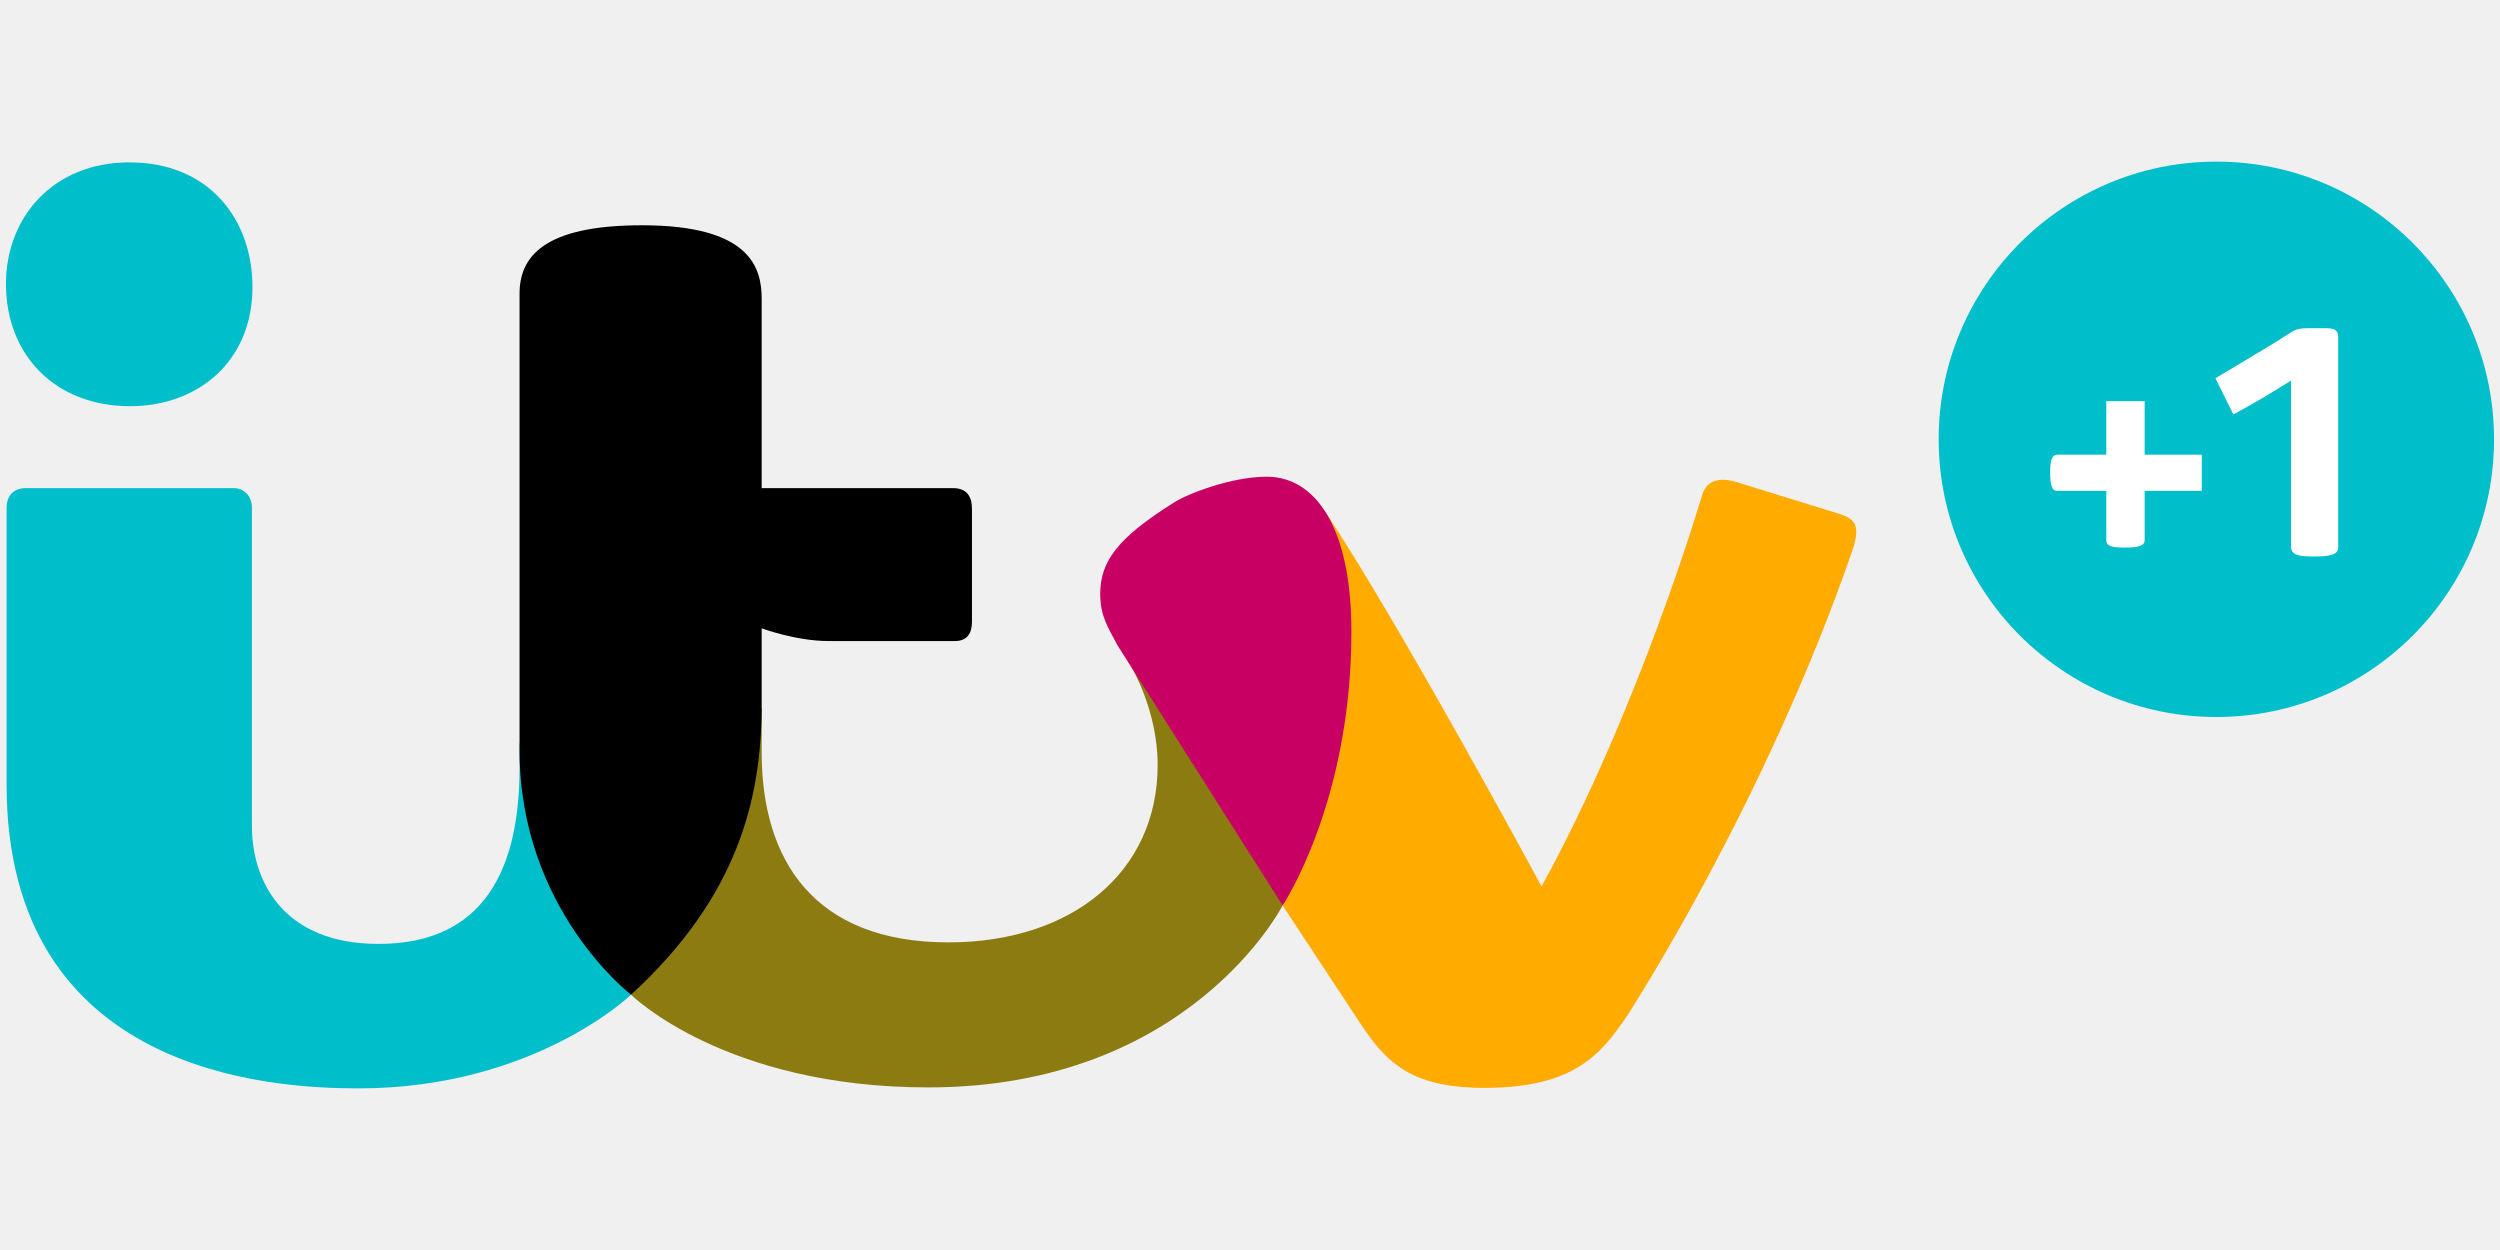
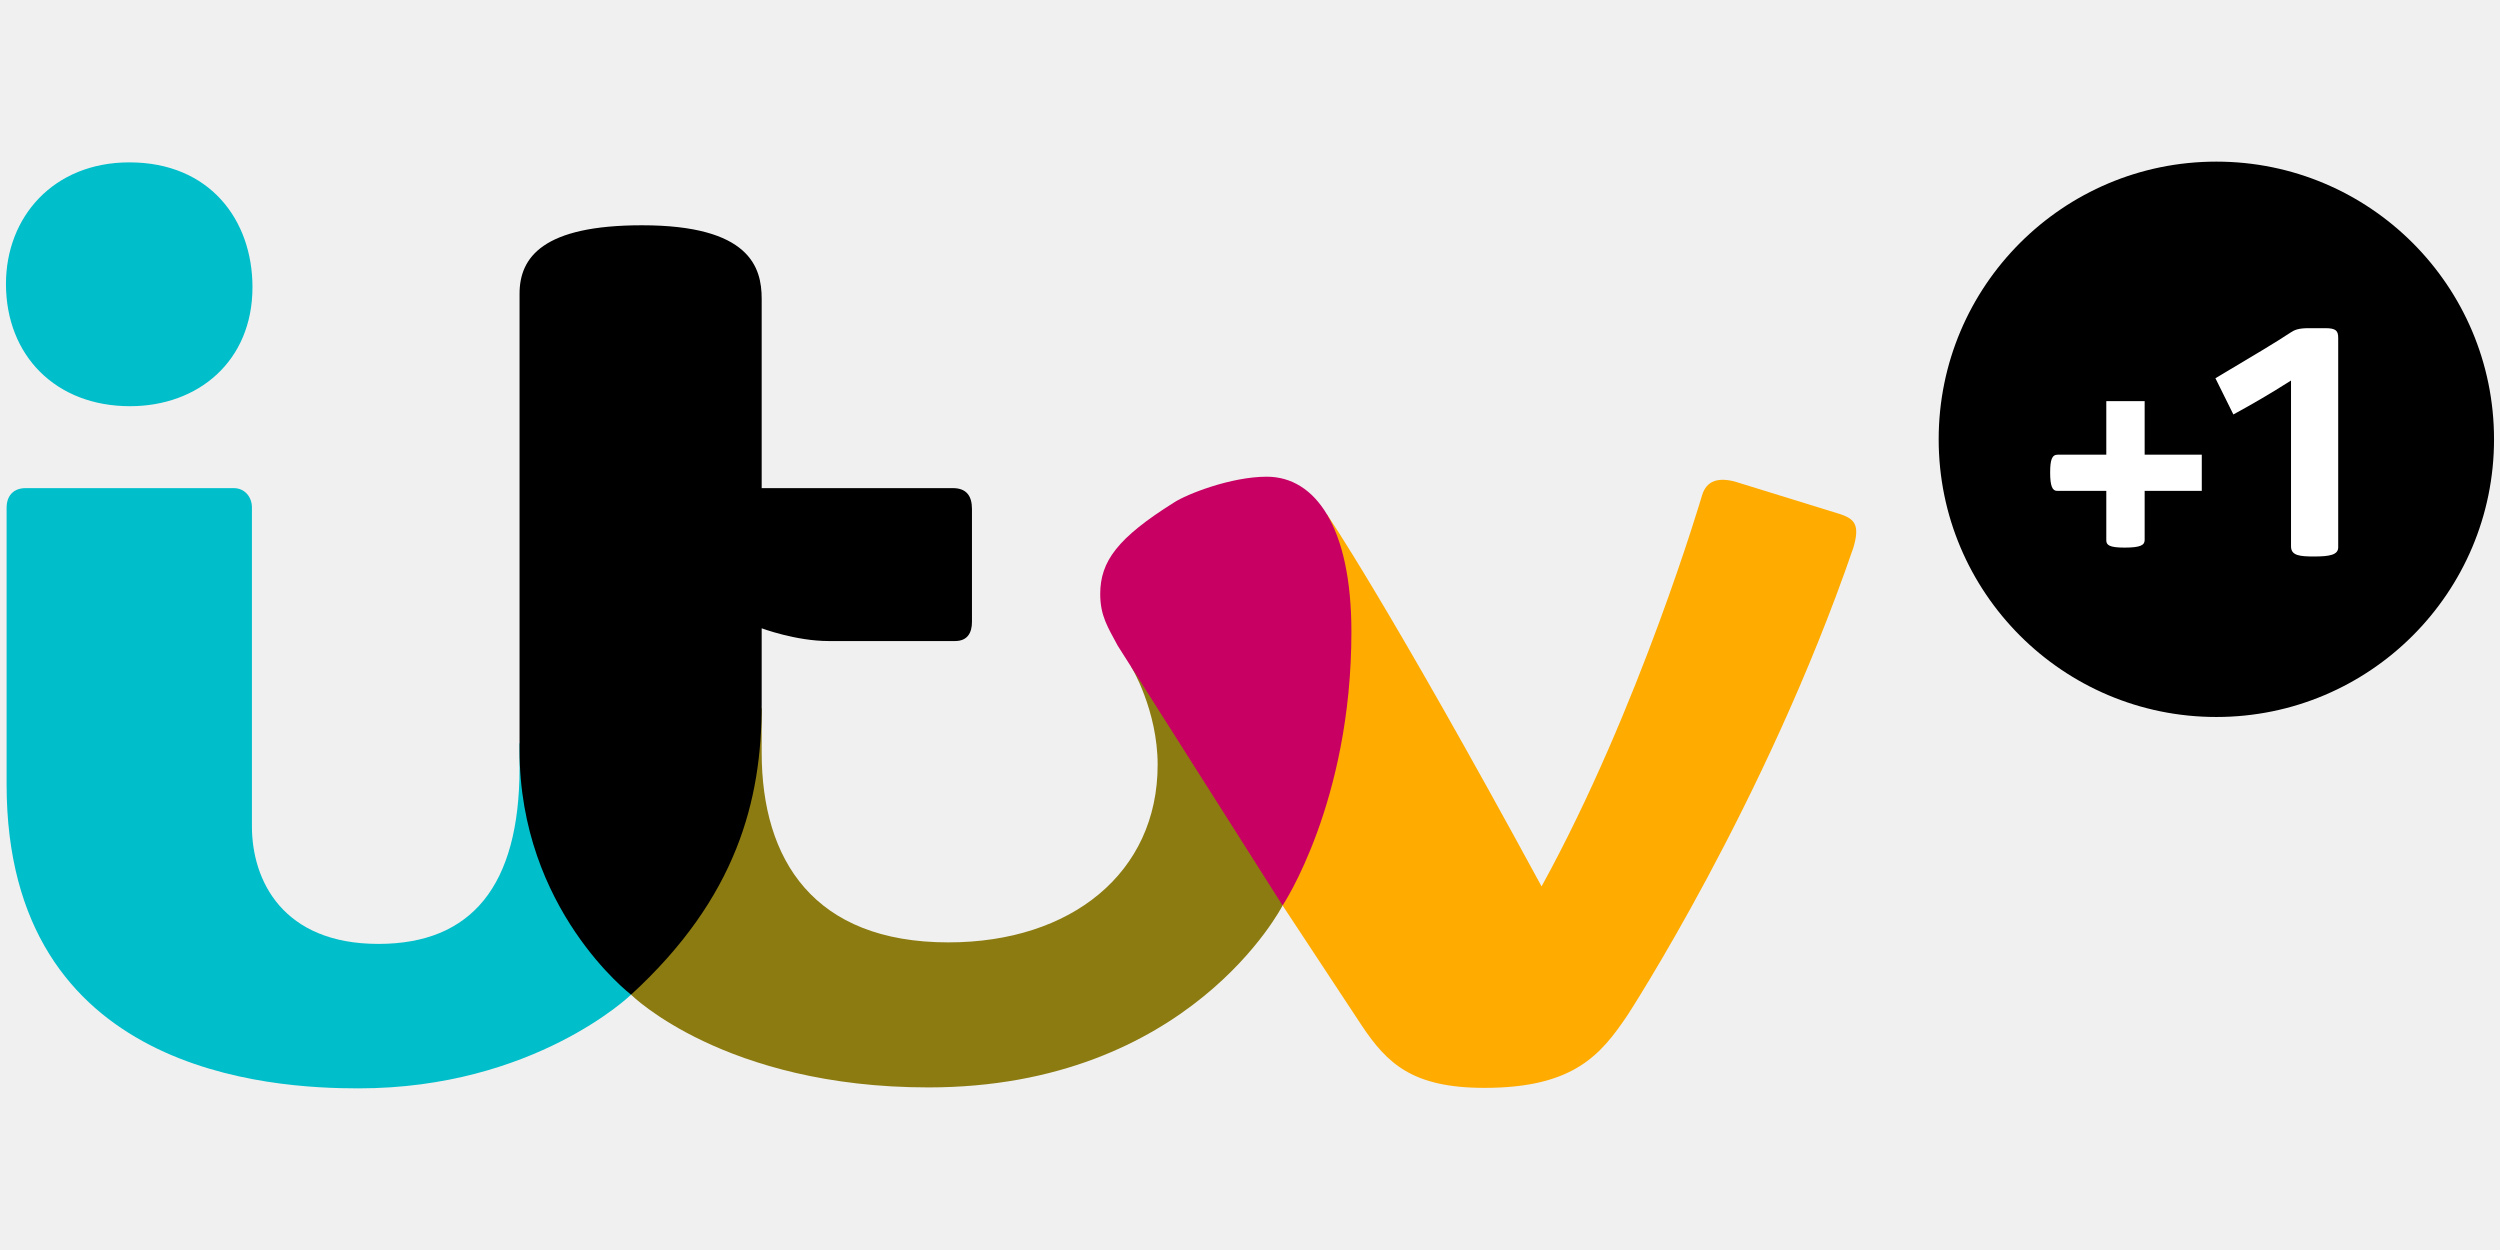
<svg xmlns="http://www.w3.org/2000/svg" version="1.1" width="128" height="64">
  <g transform="translate(-99.42391,-501.4714)">
    <g transform="matrix(0.570096,0,0,0.570096,42.76338,228.767)">
      <g transform="matrix(0.286133,0,0,0.286133,86.24634,382.9839)">
        <path fill="#00beca" fill-opacity="1" d="m 47.801,422.395 c 0,-20.978 14.862,-38.145 38.745,-38.145 25.144,0 38.625,18.01 38.625,39.165 0,23.264 -17.034,37.365 -38.445,37.365 -23.303,0 -38.925,-15.896 -38.925,-38.385 z" />
        <path fill="#00beca" fill-opacity="1" d="m 48,492.645 c 0,-3.571 2.002,-6.152 6,-6.152 l 65.272,0 c 3.448,0 5.728,2.733 5.728,6.092 l 0,100.066 c 0,17.061 9.714,36.903 39.696,36.903 29.199,0 44.304,-18.168 44.304,-55.263 l 0,-7.798 31,59 4,20 c 0,0 -30.415,29.404 -85.542,29.404 C 131.097,674.897 48,670.408 48,579.493 Z" />
        <path fill="#8c7b11" fill-opacity="1" d="m 244,645.493 31,-80 10,-10 0,14 c 0,33.674 16.336,59.582 58.607,59.582 38.544,0 65.674,-21.835 65.674,-55.718 0,-17.222 -8.337,-30.888 -8.337,-30.888 l 43.723,21.832 3.833,53.193 c 0,0 -29.116,57.104 -111.191,57.104 C 273.219,674.597 244,645.493 244,645.493 Z" />
        <path fill="#000000" fill-opacity="1" d="m 244,645.493 c 0,0 -35,-26.747 -35,-76.759 l 0,-143.241 c 0,-11.518 7.432,-21.499 38.42,-21.499 33.864,0 37.58,13.182 37.58,23.071 l 0,59.428 60,0 c 4.329,0 6,2.531 6,6.54 l 0,35.46 c 0,3.353 -1.368,6 -5.304,6 l -39.696,0 c -10.294,0 -21,-4 -21,-4 l 0,24 c 0,29.924 -7.733,60.491 -41,91 z" />
        <path fill="#ffab00" fill-opacity="1" d="m 448.5,617.493 9.527,-104.675 4.305,-18.215 c 0,0 19.014,27.722 67.453,116.903 30.764,-55.936 50.383,-122.777 50.383,-122.777 1.377,-4.569 5.025,-5.675 10.306,-4.283 l 33.207,10.263 c 4.032,1.439 6.219,3.032 3.949,10.528 -27.621,80.38 -70.872,146.685 -70.872,146.685 -8.327,12.34 -16.809,22.817 -44.912,22.817 -22.673,0 -30.569,-7.722 -38.466,-19.509 z" />
        <path fill="#c80063" fill-opacity="1" d="m 448.5,617.493 -51.768,-81.572 c -3.107,-5.814 -5.475,-9.34 -5.475,-16.244 0.04,-10.149 5.314,-17.488 23.196,-28.691 3.864,-2.539 17.791,-8.075 29.075,-8.075 15.217,0 26.57,15.75 26.57,48.701 0,53.615 -21.597,85.881 -21.597,85.881 z" />
      </g>
-       <circle fill="#00beca" fill-opacity="1" fill-rule="evenodd" transform="matrix(1.182635,0,0,1.182635,-40.69191,-83.59287)" cx="286.757" cy="508.521" r="21.087" />
+       <circle fill="#000000" fill-opacity="1" fill-rule="evenodd" transform="matrix(1.182635,0,0,1.182635,-40.69191,-83.59287)" cx="286.757" cy="508.521" r="21.087" />
      <g fill="#ffffff" fill-opacity="1" transform="matrix(0.02733853,0,0,0.02733853,262.6041,501.523)">
        <path fill="#ffffff" fill-opacity="1" d="m 949.166,764.909 -161.431,0 c -15.346,0 -23,-14.825 -23,-60 0,-42.126 5.791,-59 25,-59 l 159.431,0 0,-175.798 126,0 0,175.798 187.697,0 0,119 -187.697,0 0,161.33 c 0,16.73 -13.223,25 -66,25 -50.172,0 -60,-8.428 -60,-24 z" />
        <path fill="#ffffff" fill-opacity="1" d="m 1632.143,980.398 c -46.515,0 -76.143,-2.477 -76.143,-33.036 l 0,-545 c -67.536,43.028 -129.921,79.19 -189.39,111.462 l -58.968,-118.945 c 127.731,-76.038 199.367,-118.591 246.856,-150.134 12.828,-8.403 24.877,-14.383 60.502,-14.383 l 53,0 c 35.168,0 43,7.96 43,32 l 0,688 c 0,24.847 -28.253,30.036 -78.857,30.036 z" />
      </g>
    </g>
  </g>
</svg>
